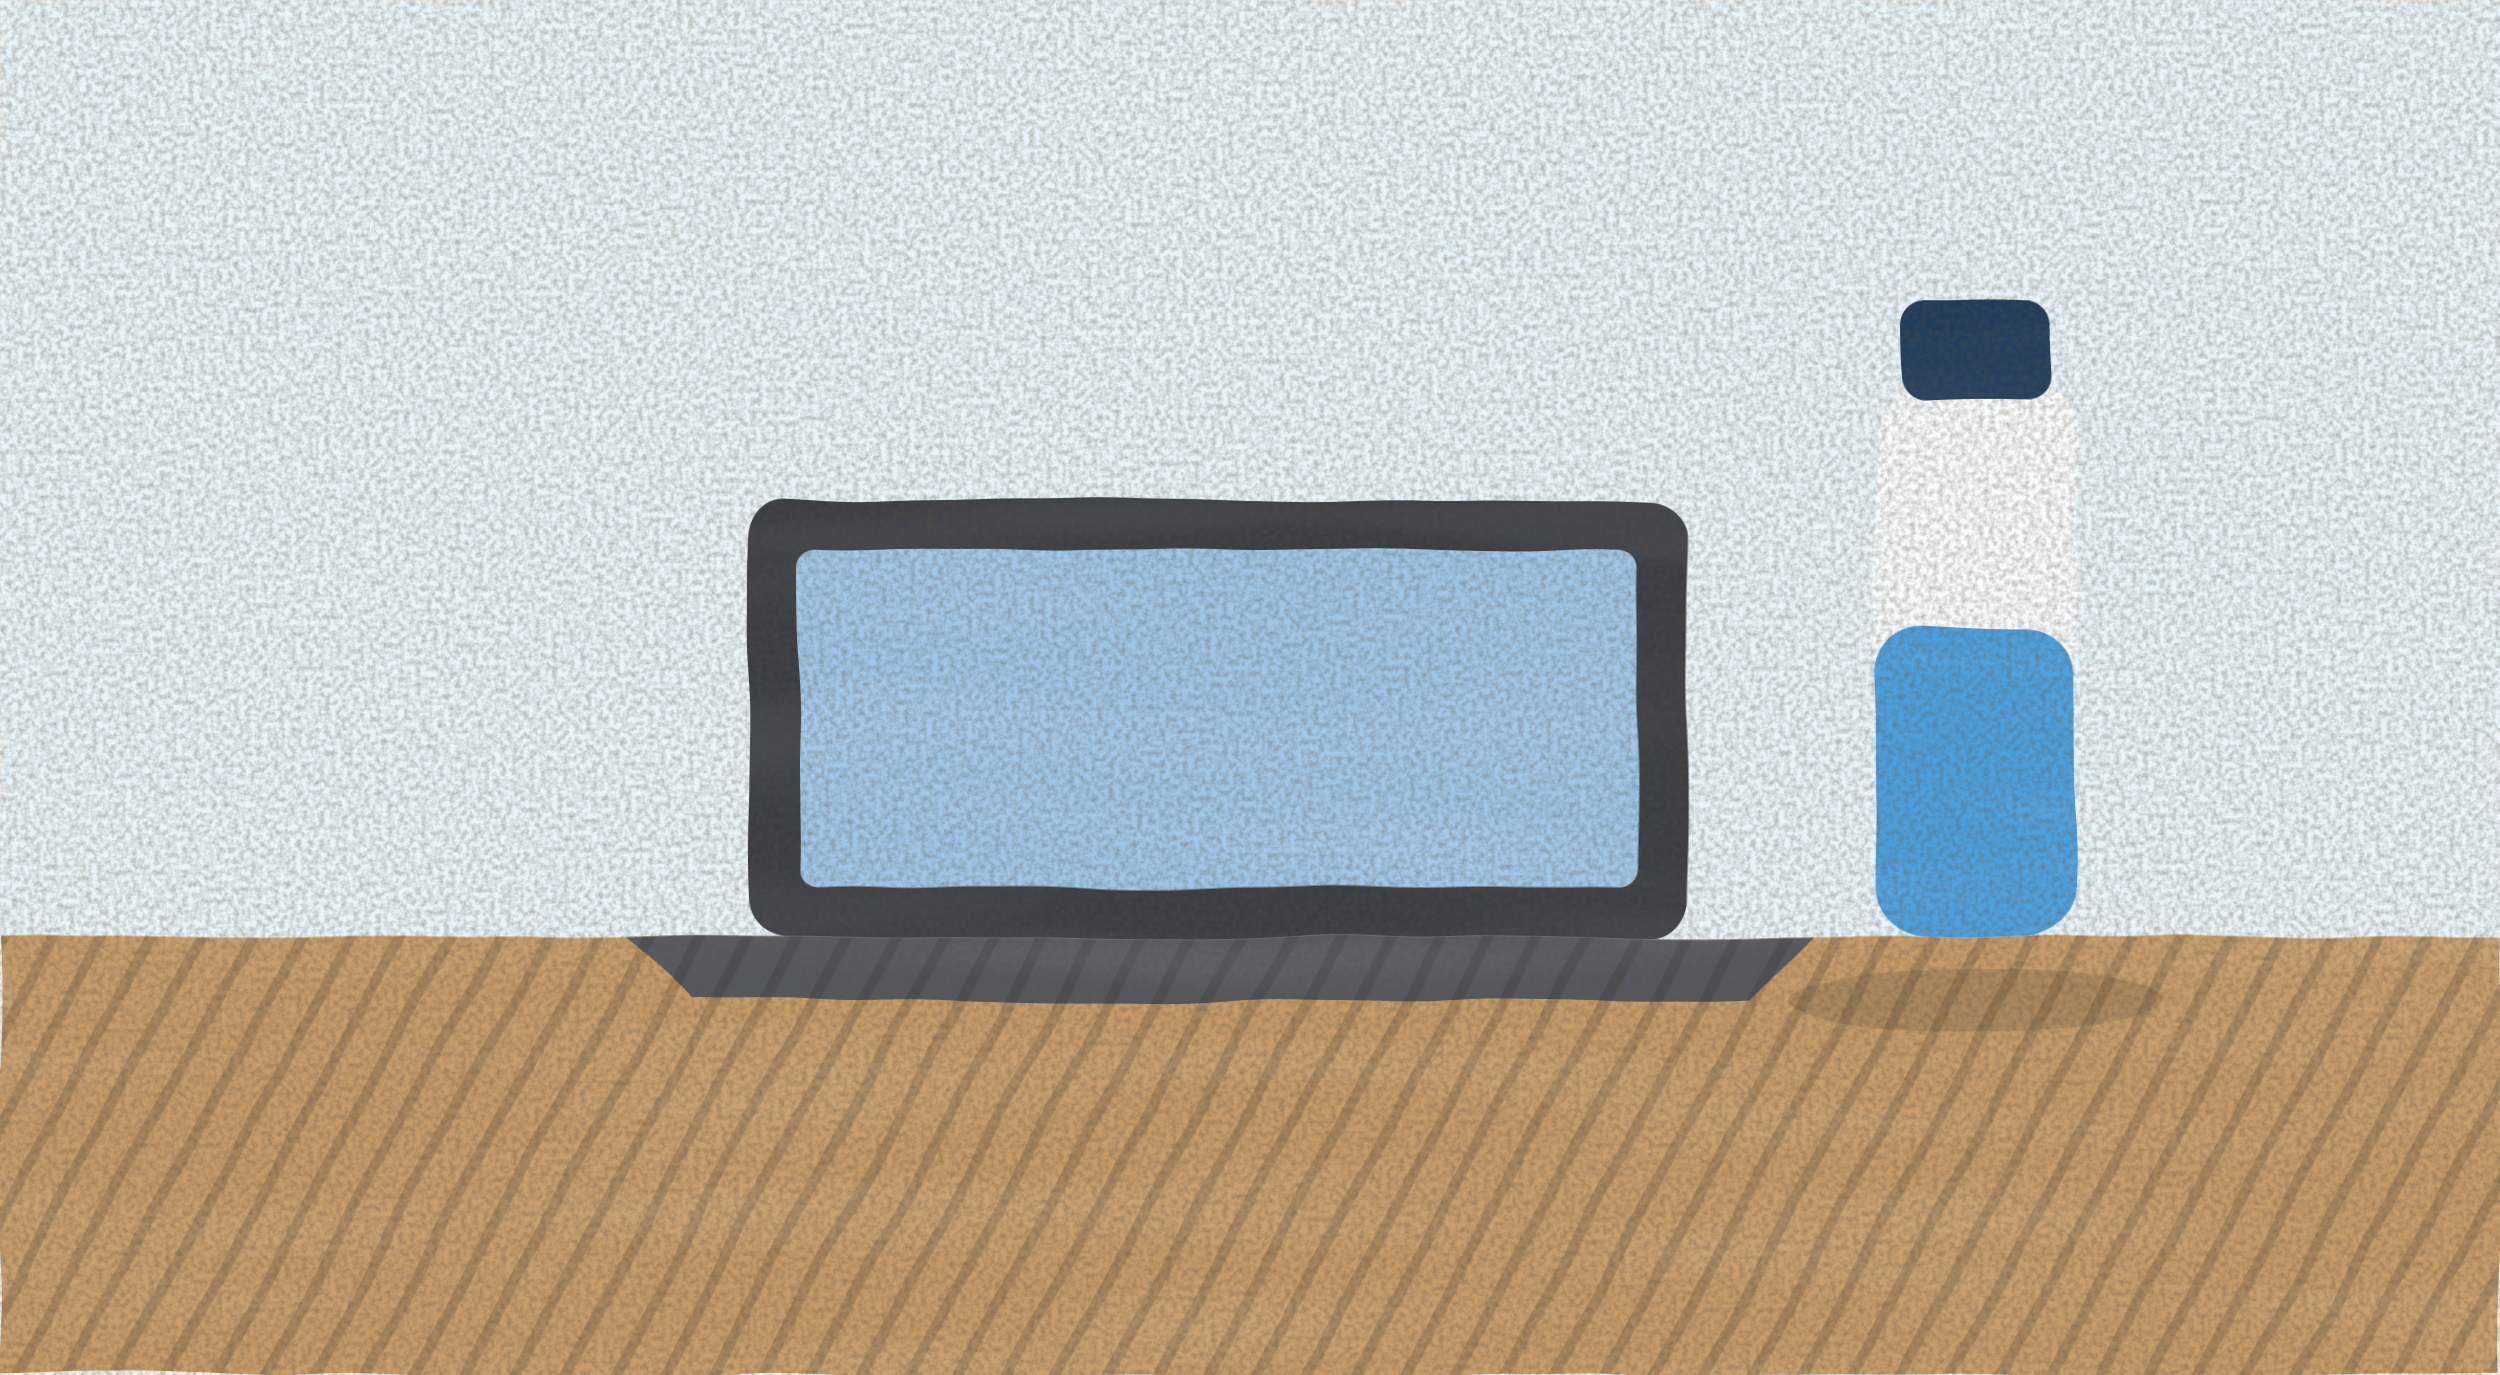
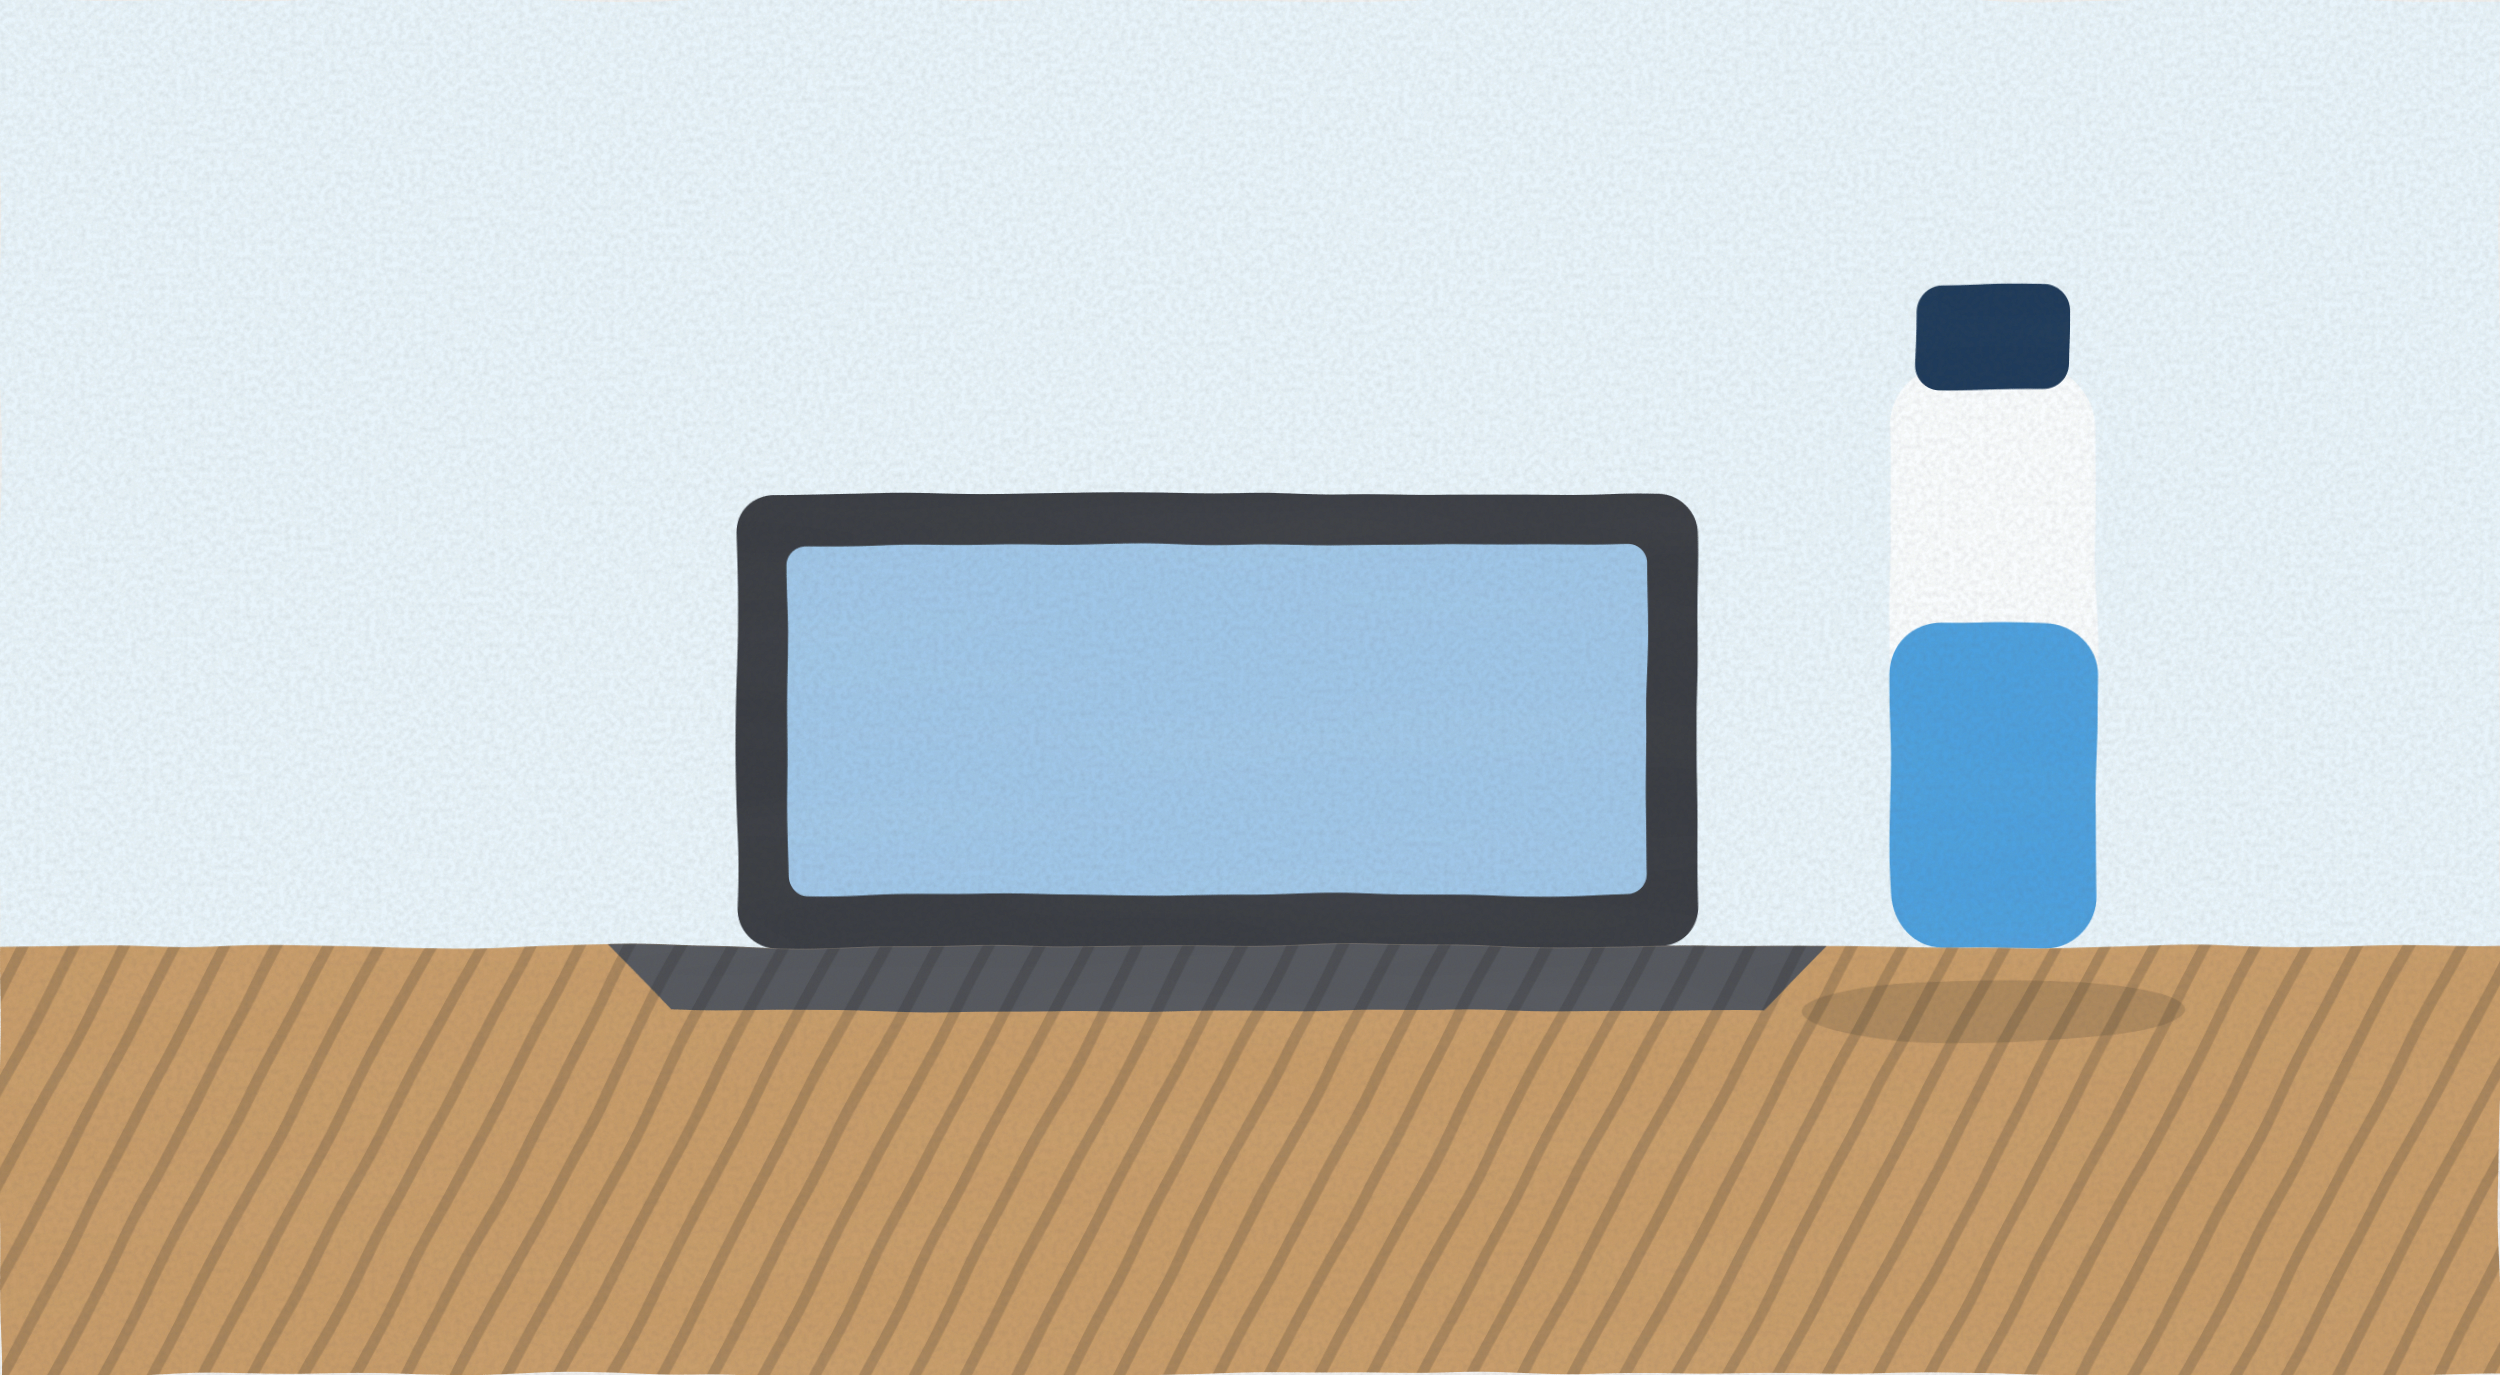
<svg xmlns="http://www.w3.org/2000/svg" viewBox="0 0 400 220" preserveAspectRatio="xMidYMid slice">
  <defs>
    <filter id="gA2a" x="-5%" y="-5%" width="110%" height="110%">
-       <feTurbulence type="fractalNoise" baseFrequency=".035" numOctaves="2" seed="3" result="n" />
-       <feDisplacementMap in="SourceGraphic" in2="n" scale="2.2" xChannelSelector="R" yChannelSelector="G" />
+       <feTurbulence type="fractalNoise" baseFrequency=".035" numOctaves="2" seed="19" result="n" />
+       <feDisplacementMap in="SourceGraphic" in2="n" scale="1.6" xChannelSelector="R" yChannelSelector="G" />
    </filter>
    <filter id="tA2a">
-       <feTurbulence type="fractalNoise" baseFrequency="1.1" numOctaves="3" seed="26" />
-       <feColorMatrix values="0 0 0 0 .1  0 0 0 0 .08  0 0 0 0 .05  0 0 0 0.66 -0.22" />
+       <feTurbulence type="fractalNoise" baseFrequency="1.1" numOctaves="3" seed="6" />
+       <feColorMatrix values="0 0 0 0 .1  0 0 0 0 .08  0 0 0 0 .05  0 0 0 0.18 -0.06" />
    </filter>
    <filter id="bA2a">
-       <feTurbulence type="fractalNoise" baseFrequency=".012 .09" numOctaves="2" seed="21" />
+       <feTurbulence type="fractalNoise" baseFrequency=".012 .09" numOctaves="2" seed="1" />
      <feColorMatrix values="0 0 0 0 1  0 0 0 0 1  0 0 0 0 1  0 0 0 .5 -.2" />
    </filter>
    <pattern id="rA2a" width="7" height="7" patternUnits="userSpaceOnUse" patternTransform="rotate(28)">
      <rect width="1.7" height="7" fill="#1c1b19" />
    </pattern>
  </defs>
-   <g filter="url(#gA2a)">
-     <rect x="0" y="0" width="400" height="220" rx="0" fill="#e8f4fb" opacity="1" />
-     <rect x="0" y="150" width="400" height="70" rx="0" fill="#c79c6a" opacity="1" />
-     <rect x="120" y="80" width="150" height="70" rx="6" fill="#3a3d44" opacity="1" />
-     <rect x="128" y="88" width="134" height="54" rx="3" fill="#9fc6e8" opacity="1" />
-     <path d="M100 150h190l-10 10H110z" fill="#55585f" opacity="1" />
-     <rect x="300" y="60" width="32" height="90" rx="10" fill="#fff" opacity="0.75" />
-     <rect x="300" y="100" width="32" height="50" rx="8" fill="#2f8fd8" opacity="0.85" />
-     <rect x="304" y="48" width="24" height="16" rx="4" fill="#1f3b5b" opacity="1" />
-     <ellipse cx="316" cy="160" rx="30" ry="5" fill="#1c1b19" opacity="0.15" transform="rotate(0 316 160)" />
-     <path d="M0 150h400v70H0z" fill="url(#rA2a)" opacity="0.18" />
+   <g transform="translate(-5 -4) scale(1.025 1.036)">
+     <g filter="url(#gA2a)">
+       <rect x="0" y="0" width="400" height="220" rx="0" fill="#e8f4fb" opacity="1" />
+       <rect x="0" y="150" width="400" height="70" rx="0" fill="#c79c6a" opacity="1" />
+       <rect x="120" y="80" width="150" height="70" rx="6" fill="#3a3d44" opacity="1" />
+       <rect x="128" y="88" width="134" height="54" rx="3" fill="#9fc6e8" opacity="1" />
+       <path d="M100 150h190l-10 10H110z" fill="#55585f" opacity="1" />
+       <rect x="300" y="60" width="32" height="90" rx="10" fill="#fff" opacity="0.75" />
+       <rect x="300" y="100" width="32" height="50" rx="8" fill="#2f8fd8" opacity="0.85" />
+       <rect x="304" y="48" width="24" height="16" rx="4" fill="#1f3b5b" opacity="1" />
+       <ellipse cx="316" cy="160" rx="30" ry="5" fill="#1c1b19" opacity="0.15" transform="rotate(0 316 160)" />
+       <path d="M0 150h400v70H0z" fill="url(#rA2a)" opacity="0.18" />
+     </g>
  </g>
-   <rect width="400" height="220" filter="url(#bA2a)" opacity=".35" />
+   <rect width="400" height="220" filter="url(#bA2a)" opacity=".1" />
  <rect width="400" height="220" filter="url(#tA2a)" />
</svg>
